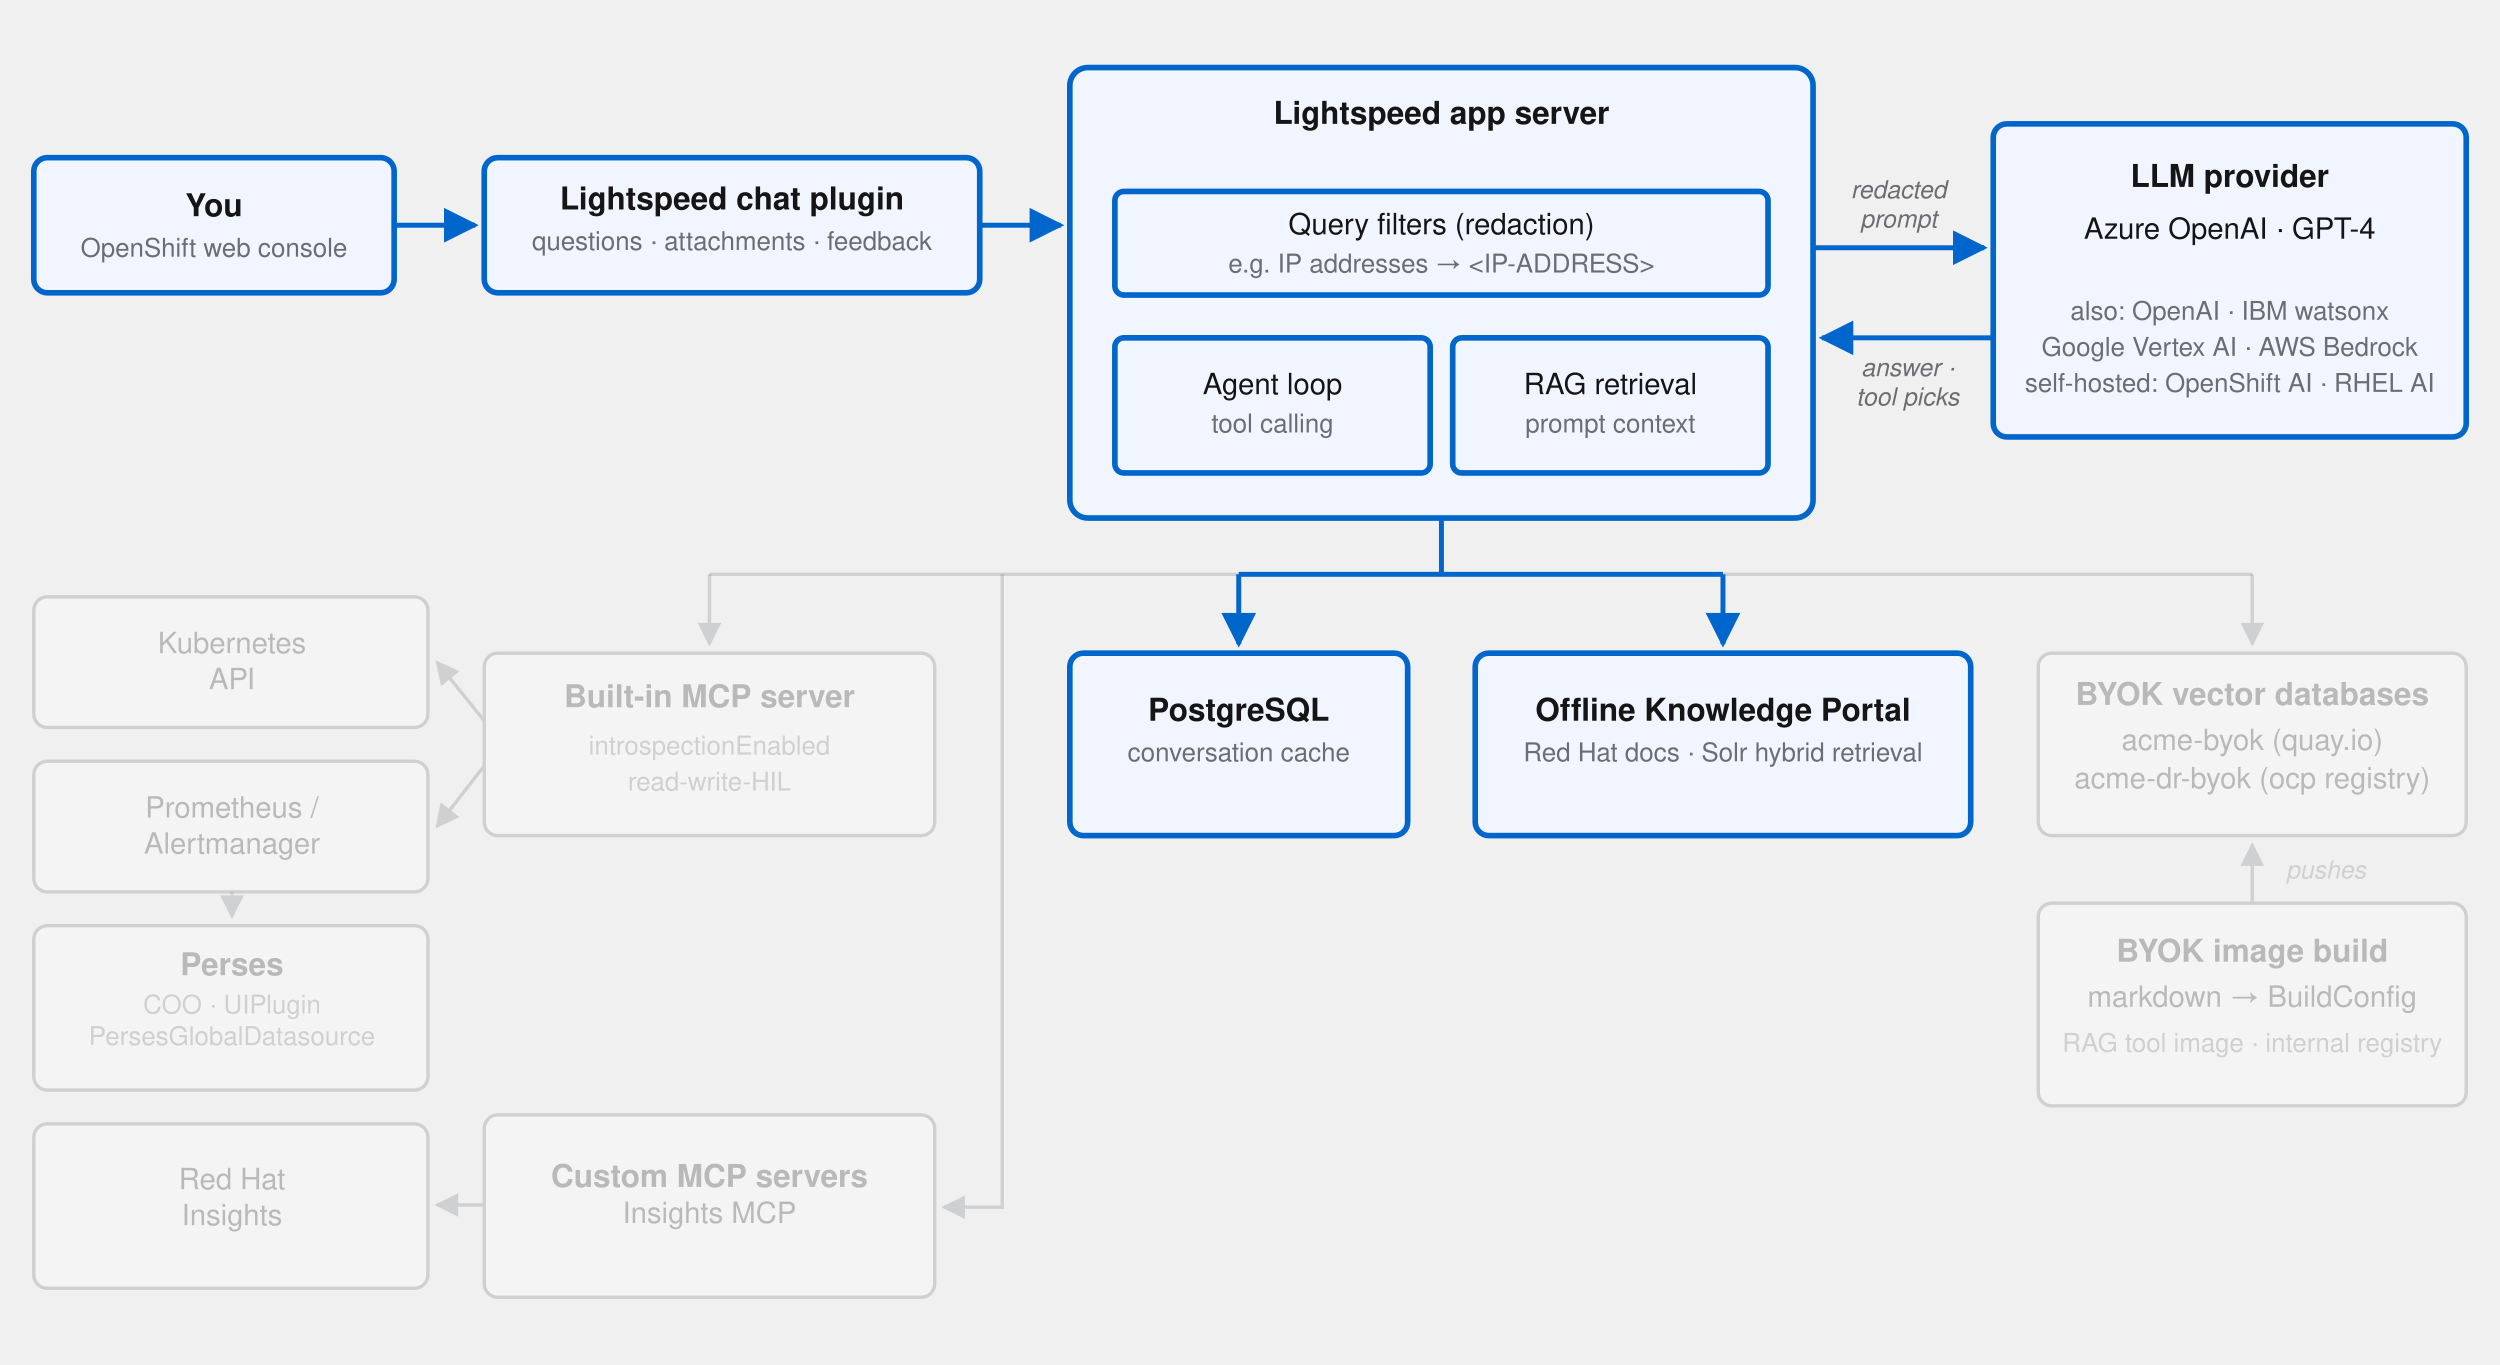
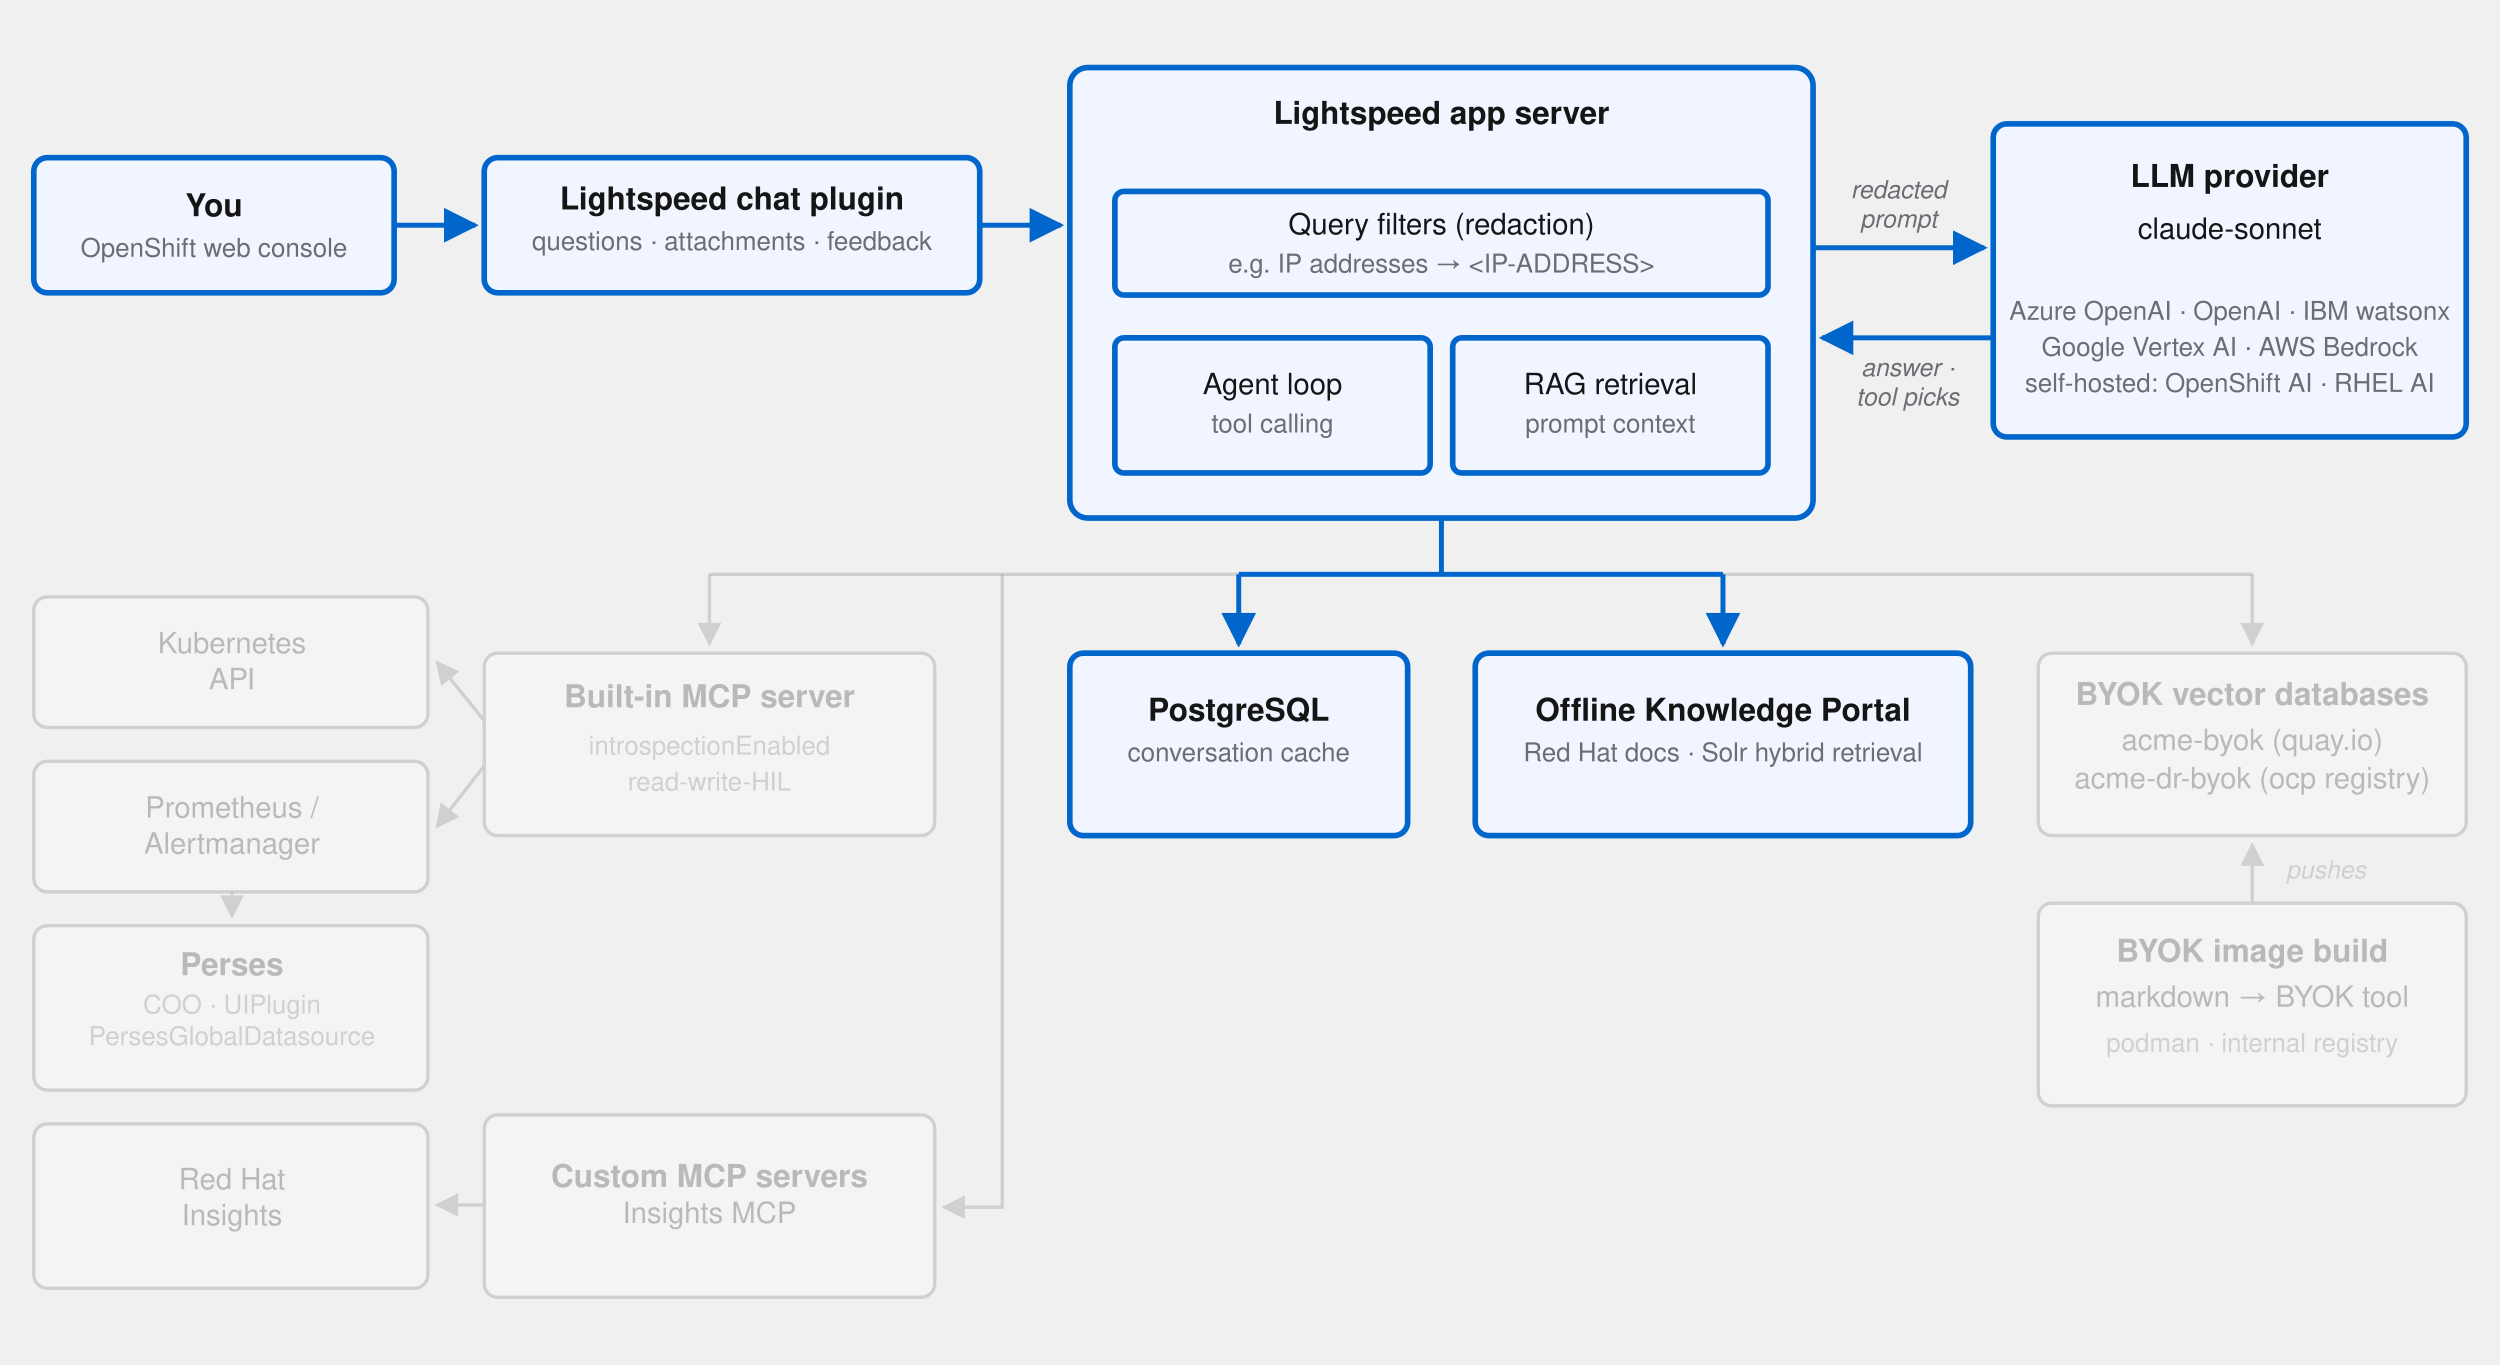
<svg xmlns="http://www.w3.org/2000/svg" viewBox="-15 0 1110 606" width="1110" height="606" font-family="'Red Hat Text',-apple-system,'Segoe UI',Helvetica,Arial,sans-serif" font-size="13">
  <defs>
    <marker id="arr" viewBox="0 0 10 10" refX="9" refY="5" markerWidth="7" markerHeight="7" orient="auto-start-reverse">
      <path d="M0,0 L10,5 L0,10 z" fill="#6a6e73" />
    </marker>
    <marker id="arrhl" viewBox="0 0 10 10" refX="9" refY="5" markerWidth="7" markerHeight="7" orient="auto-start-reverse">
      <path d="M0,0 L10,5 L0,10 z" fill="#0066cc" />
    </marker>
  </defs>
  <style>
    .box { fill:#ffffff; stroke:#6a6e73; stroke-width:1.5; rx:6; }
    .inner { fill:#f5f5f5; stroke:#8a8d90; stroke-width:1; rx:4; }
    .zone { fill:#fafafa; stroke:#c7c9cb; stroke-width:1.5; rx:8; }
    .t { fill:#151515; }
    .tt { fill:#151515; font-weight:600; font-size:14px; }
    .ts { fill:#6a6e73; font-size:11.5px; }
    .lbl { fill:#6a6e73; font-size:11px; font-style:italic; }
    .ln { stroke:#6a6e73; stroke-width:1.5; fill:none; marker-end:url(#arr); }
    .lnd { stroke:#8a8d90; stroke-width:1.5; fill:none; stroke-dasharray:4 4; marker-end:url(#arr); }
    .bus { stroke:#6a6e73; stroke-width:1.5; fill:none; }
    .dim { opacity:0.25; }
    g.hl rect.box, g.hl rect.inner, g.hl rect.zone { stroke:#0066cc; stroke-width:2.5; fill:#f0f5ff; }
    g.hl path.ln, g.hl path.lnd, g.hl line.ln { stroke:#0066cc; stroke-width:2.2; marker-end:url(#arrhl); }
    g.hl .lbl { fill:#0066cc; font-weight:600; font-style:normal; }
  </style>
  <g class="hl">
    <rect class="box" x="0" y="70" width="160" height="60" rx="6" />
    <text class="tt" x="80" y="96" text-anchor="middle">You</text>
    <text class="ts" x="80" y="114" text-anchor="middle">OpenShift web console</text>
    <line class="ln" x1="160" y1="100" x2="196" y2="100" />
  </g>
  <g class="hl">
    <rect class="box" x="200" y="70" width="220" height="60" rx="6" />
    <text class="tt" x="310" y="93" text-anchor="middle">Lightspeed chat plugin</text>
    <text class="ts" x="310" y="111" text-anchor="middle">questions · attachments · feedback</text>
    <path class="ln" d="M420,100 L456,100" />
  </g>
  <g class="hl">
    <rect class="zone" x="460" y="30" width="330" height="200" />
    <text class="tt" x="625" y="55" text-anchor="middle">Lightspeed app server</text>
  </g>
  <g class="hl">
    <rect class="inner" x="480" y="85" width="290" height="46" rx="4" />
    <text class="t" x="625" y="104" text-anchor="middle">Query filters (redaction)</text>
    <text class="ts" x="625" y="121" text-anchor="middle">e.g. IP addresses → &lt;IP-ADDRESS&gt;</text>
  </g>
  <g class="hl">
    <rect class="inner" x="480" y="150" width="140" height="60" rx="4" />
    <text class="t" x="550" y="175" text-anchor="middle">Agent loop</text>
    <text class="ts" x="550" y="192" text-anchor="middle">tool calling</text>
    <rect class="inner" x="630" y="150" width="140" height="60" rx="4" />
    <text class="t" x="700" y="175" text-anchor="middle">RAG retrieval</text>
    <text class="ts" x="700" y="192" text-anchor="middle">prompt context</text>
  </g>
  <g class="hl">
    <rect class="box" x="870" y="55" width="210" height="139" rx="6" />
    <text class="tt" x="975" y="83" text-anchor="middle">LLM provider</text>
-     <text class="t" x="975" y="106" text-anchor="middle">Azure OpenAI · GPT-4</text>
-     <text class="ts" x="975" y="142" text-anchor="middle">also: OpenAI · IBM watsonx</text>
+     <text class="t" x="975" y="106" text-anchor="middle">claude-sonnet</text>
+     <text class="ts" x="975" y="142" text-anchor="middle">Azure OpenAI · OpenAI · IBM watsonx</text>
    <text class="ts" x="975" y="158" text-anchor="middle">Google Vertex AI · AWS Bedrock</text>
    <text class="ts" x="975" y="174" text-anchor="middle">self-hosted: OpenShift AI · RHEL AI</text>
    <path class="ln" d="M790,110 L866,110" />
    <text class="lbl" x="828" y="88" text-anchor="middle" style="fill:#6a6e73;font-weight:normal;font-style:italic;">redacted</text>
    <text class="lbl" x="828" y="101" text-anchor="middle" style="fill:#6a6e73;font-weight:normal;font-style:italic;">prompt</text>
    <path class="ln" d="M870,150 L794,150" />
    <text class="lbl" x="832" y="167" text-anchor="middle" style="fill:#6a6e73;font-weight:normal;font-style:italic;">answer ·</text>
    <text class="lbl" x="832" y="180" text-anchor="middle" style="fill:#6a6e73;font-weight:normal;font-style:italic;">tool picks</text>
  </g>
  <g class="hl">
    <rect class="box" x="460" y="290" width="150" height="81" rx="6" />
    <text class="tt" x="535" y="320" text-anchor="middle">PostgreSQL</text>
    <text class="ts" x="535" y="338" text-anchor="middle">conversation cache</text>
  </g>
  <g class="hl">
    <rect class="box" x="640" y="290" width="220" height="81" rx="6" />
    <text class="tt" x="750" y="320" text-anchor="middle">Offline Knowledge Portal</text>
    <text class="ts" x="750" y="338" text-anchor="middle">Red Hat docs · Solr hybrid retrieval</text>
  </g>
  <g class="dim">
    <rect class="box" x="890" y="290" width="190" height="81" rx="6" />
    <text class="tt" x="985" y="313" text-anchor="middle">BYOK vector databases</text>
    <text class="t" x="985" y="333" text-anchor="middle">acme-byok (quay.io)</text>
    <text class="t" x="985" y="350" text-anchor="middle">acme-dr-byok (ocp registry)</text>
  </g>
  <g class="dim">
    <rect class="box" x="200" y="290" width="200" height="81" rx="6" />
    <text class="tt" x="300" y="314" text-anchor="middle">Built-in MCP server</text>
    <text class="ts" x="300" y="335" text-anchor="middle">introspectionEnabled</text>
    <text class="ts" x="300" y="351" text-anchor="middle">read-write-HIL</text>
    <rect class="box" x="0" y="265" width="175" height="58" rx="6" />
    <text class="t" x="88" y="290" text-anchor="middle">Kubernetes</text>
    <text class="t" x="88" y="306" text-anchor="middle">API</text>
    <rect class="box" x="0" y="338" width="175" height="58" rx="6" />
    <text class="t" x="88" y="363" text-anchor="middle">Prometheus /</text>
    <text class="t" x="88" y="379" text-anchor="middle">Alertmanager</text>
    <path class="ln" d="M200,320 L179,294" />
    <path class="ln" d="M200,340 L179,367" />
  </g>
  <g class="dim">
    <rect class="box" x="0" y="411" width="175" height="73" rx="6" />
    <text class="tt" x="88" y="433" text-anchor="middle">Perses</text>
    <text class="ts" x="88" y="450" text-anchor="middle">COO · UIPlugin</text>
    <text class="ts" x="88" y="464" text-anchor="middle">PersesGlobalDatasource</text>
    <path class="lnd" d="M88,396 L88,407" />
  </g>
  <g class="dim">
    <rect class="box" x="200" y="495" width="200" height="81" rx="6" />
    <text class="tt" x="300" y="527" text-anchor="middle">Custom MCP servers</text>
    <text class="t" x="300" y="543" text-anchor="middle">Insights MCP</text>
    <rect class="box" x="0" y="499" width="175" height="73" rx="6" />
    <text class="t" x="88" y="528" text-anchor="middle">Red Hat</text>
    <text class="t" x="88" y="544" text-anchor="middle">Insights</text>
    <path class="ln" d="M200,535 L179,535" />
  </g>
  <g class="dim">
    <rect class="box" x="890" y="401" width="190" height="90" rx="6" />
    <text class="tt" x="985" y="427" text-anchor="middle">BYOK image build</text>
-     <text class="t" x="985" y="447" text-anchor="middle">markdown → BuildConfig</text>
-     <text class="ts" x="985" y="467" text-anchor="middle">RAG tool image · internal registry</text>
+     <text class="t" x="985" y="447" text-anchor="middle">markdown → BYOK tool</text>
+     <text class="ts" x="985" y="467" text-anchor="middle">podman · internal registry</text>
    <path class="ln" d="M985,401 L985,375" />
    <text class="lbl" x="1000" y="390" text-anchor="start">pushes</text>
  </g>
  <g class="">
    <path class="bus" d="M300,255 L535,255" style="opacity:0.25;" />
    <path class="bus" d="M625,230 L625,255 M535,255 L750,255" style="stroke:#0066cc;stroke-width:2.2;" />
    <path class="bus" d="M750,255 L985,255" style="opacity:0.25;" />
    <path class="ln" d="M300,255 L300,286" style="opacity:0.25;" />
    <path class="ln" d="M535,255 L535,286" style="stroke:#0066cc;stroke-width:2.2;marker-end:url(#arrhl);" />
    <path class="ln" d="M750,255 L750,286" style="stroke:#0066cc;stroke-width:2.2;marker-end:url(#arrhl);" />
    <path class="ln" d="M985,255 L985,286" style="opacity:0.25;" />
    <path class="ln" d="M430,255 L430,536 L404,536" style="opacity:0.25;" />
  </g>
</svg>
